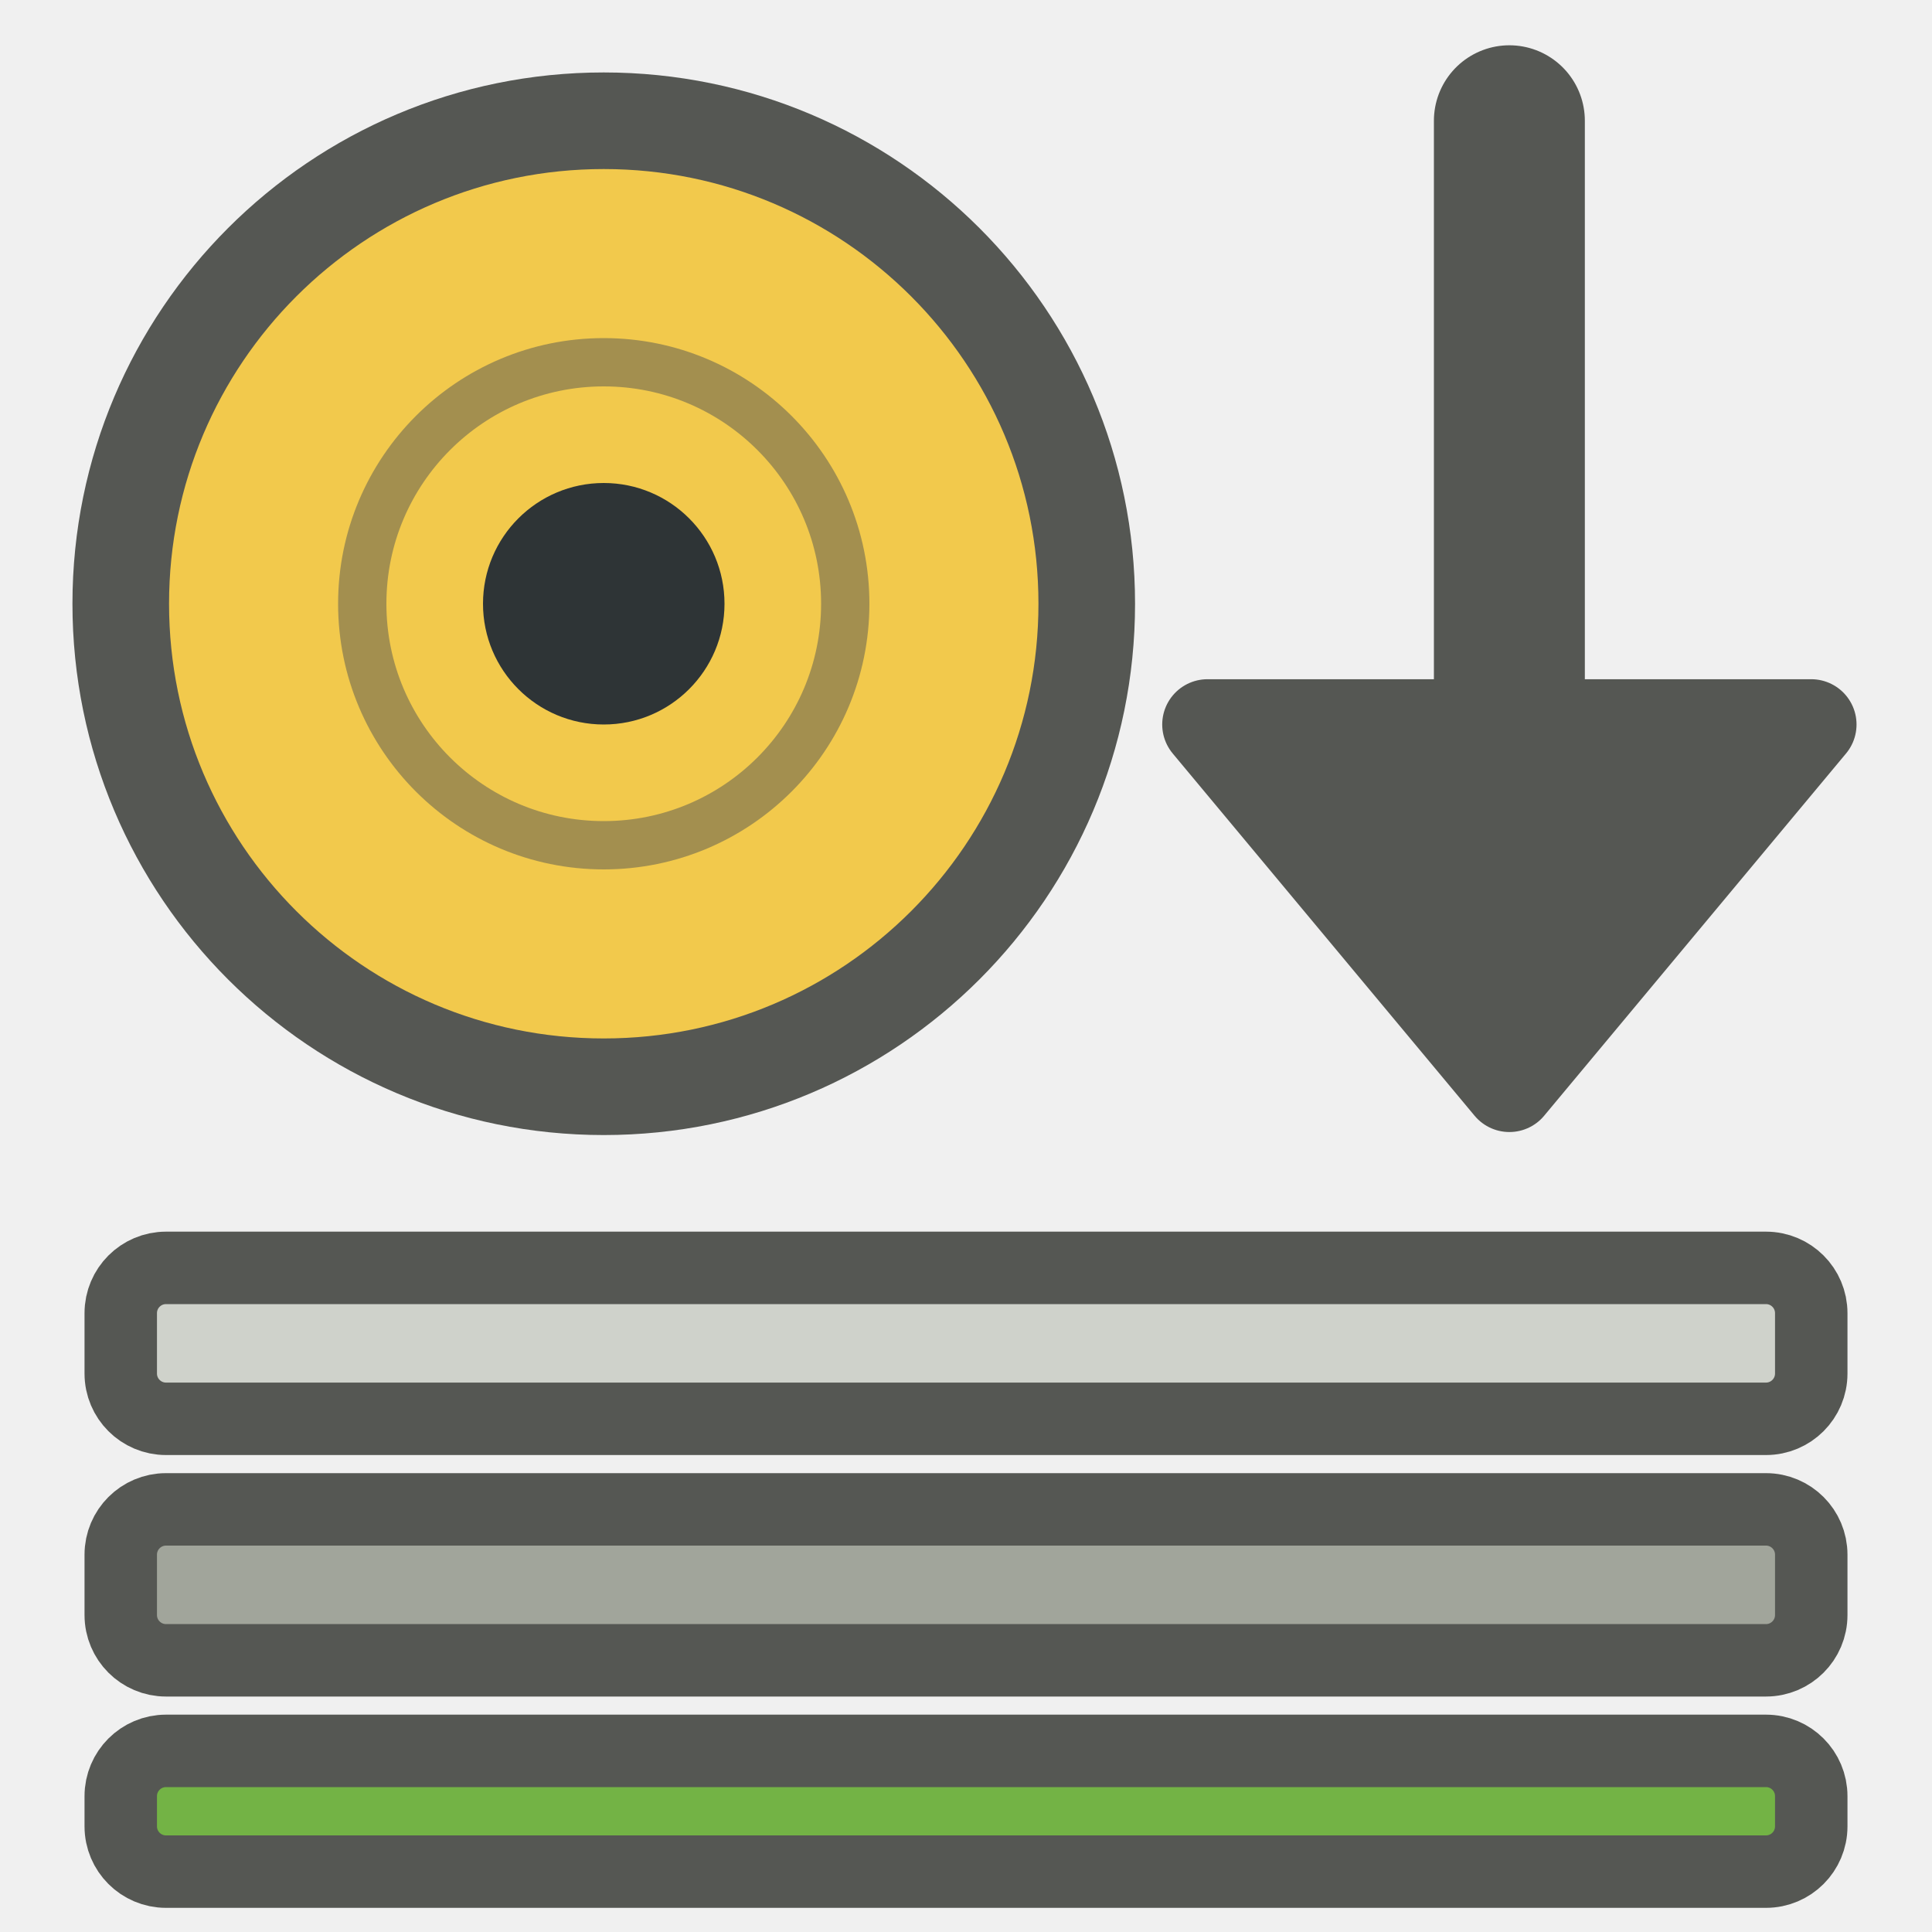
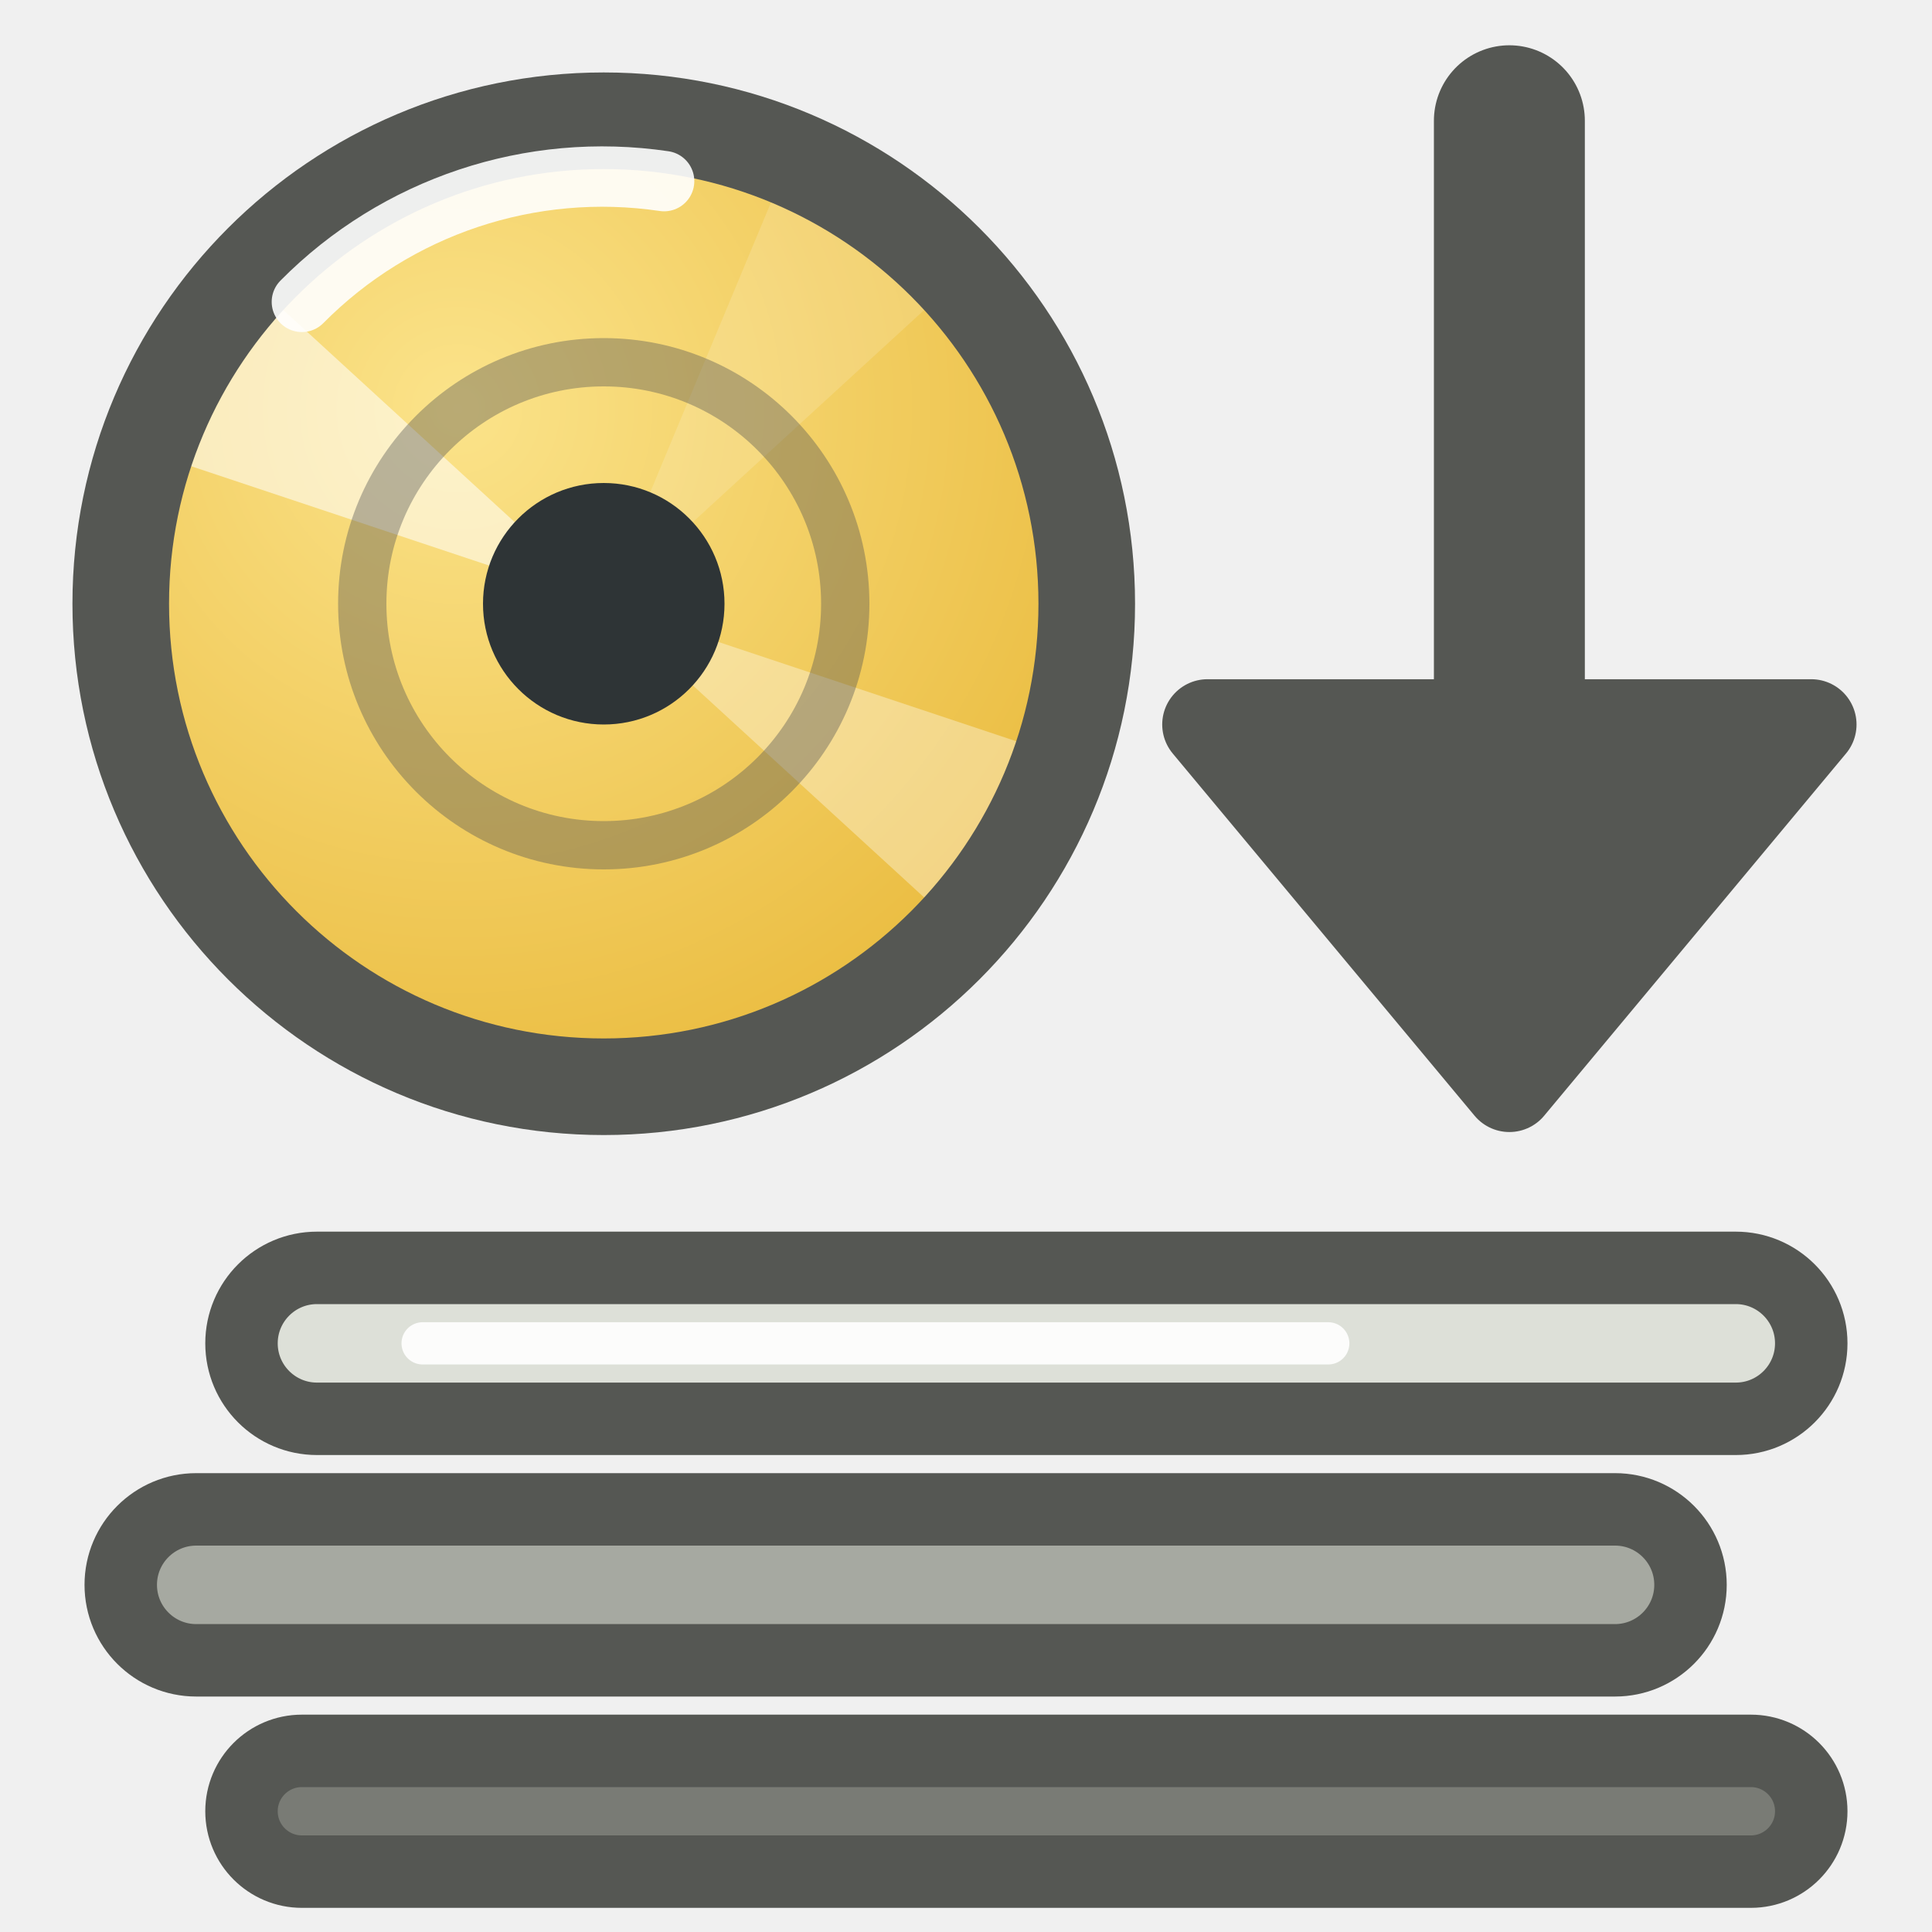
<svg xmlns="http://www.w3.org/2000/svg" version="1.1" viewBox="0 0 64 64">
-   <circle cx="20" cy="20" r="16" fill="#F2C94C" stroke="#555753" stroke-width="3.2" />
-   <circle cx="20" cy="20" r="8" fill="none" stroke="#555753" stroke-width="1.6" stroke-opacity="0.5" />
+   <defs>
+     <radialGradient id="gold" cx="0.35" cy="0.3" r="0.8">
+       <stop offset="0" stop-color="#FBE38A" />
+       <stop offset="1" stop-color="#E9B93A" />
+     </radialGradient>
+     <clipPath id="face">
+       <circle cx="20" cy="20" r="16" />
+     </clipPath>
+   </defs>
+   <circle cx="20" cy="20" r="16" fill="url(#gold)" />
+   <g clip-path="url(#face)">
+     <path d="M20 20L-4 -2L-4 12Z" fill="#fff" fill-opacity="0.55" />
+     <path d="M20 20L44 42L44 28Z" fill="#fff" fill-opacity="0.35" />
+     <path d="M20 20L44 -2L30 -4Z" fill="#fff" fill-opacity="0.15" />
+   </g>
+   <circle cx="20" cy="20" r="8" fill="none" stroke="#555753" stroke-width="1.6" stroke-opacity="0.4" />
  <circle cx="20" cy="20" r="4" fill="#2E3436" />
+   <circle cx="20" cy="20" r="16" fill="none" stroke="#555753" stroke-width="3.2" />
+   <path d="M10 10A14 14 0 0 1 22 6" fill="none" stroke="#fff" stroke-width="2" stroke-linecap="round" stroke-opacity="0.9" />
  <path d="M50 4v24" stroke="#555753" stroke-width="5" stroke-linecap="round" />
  <path d="M40 24l10 12 10-12z" fill="#555753" stroke="#555753" stroke-width="3" stroke-linejoin="round" />
  <g stroke="#555753" stroke-width="2.4" stroke-linejoin="round">
-     <rect x="4" y="42" width="56" height="5" rx="1.5" fill="#CFD2CB" />
-     <rect x="4" y="50" width="56" height="5" rx="1.5" fill="#A1A59B" />
-     <rect x="4" y="58" width="56" height="4" rx="1.5" fill="#73B345" />
+     <rect x="8" y="42" width="52" height="5" rx="2.5" fill="#DDE0D8" />
+     <rect x="4" y="50" width="52" height="5" rx="2.5" fill="#A6A9A1" />
+     <rect x="8" y="58" width="52" height="4" rx="2" fill="#797B75" />
  </g>
+   <path d="M14 44.5h30" stroke="#fff" stroke-width="1.4" stroke-linecap="round" stroke-opacity="0.9" />
</svg>
